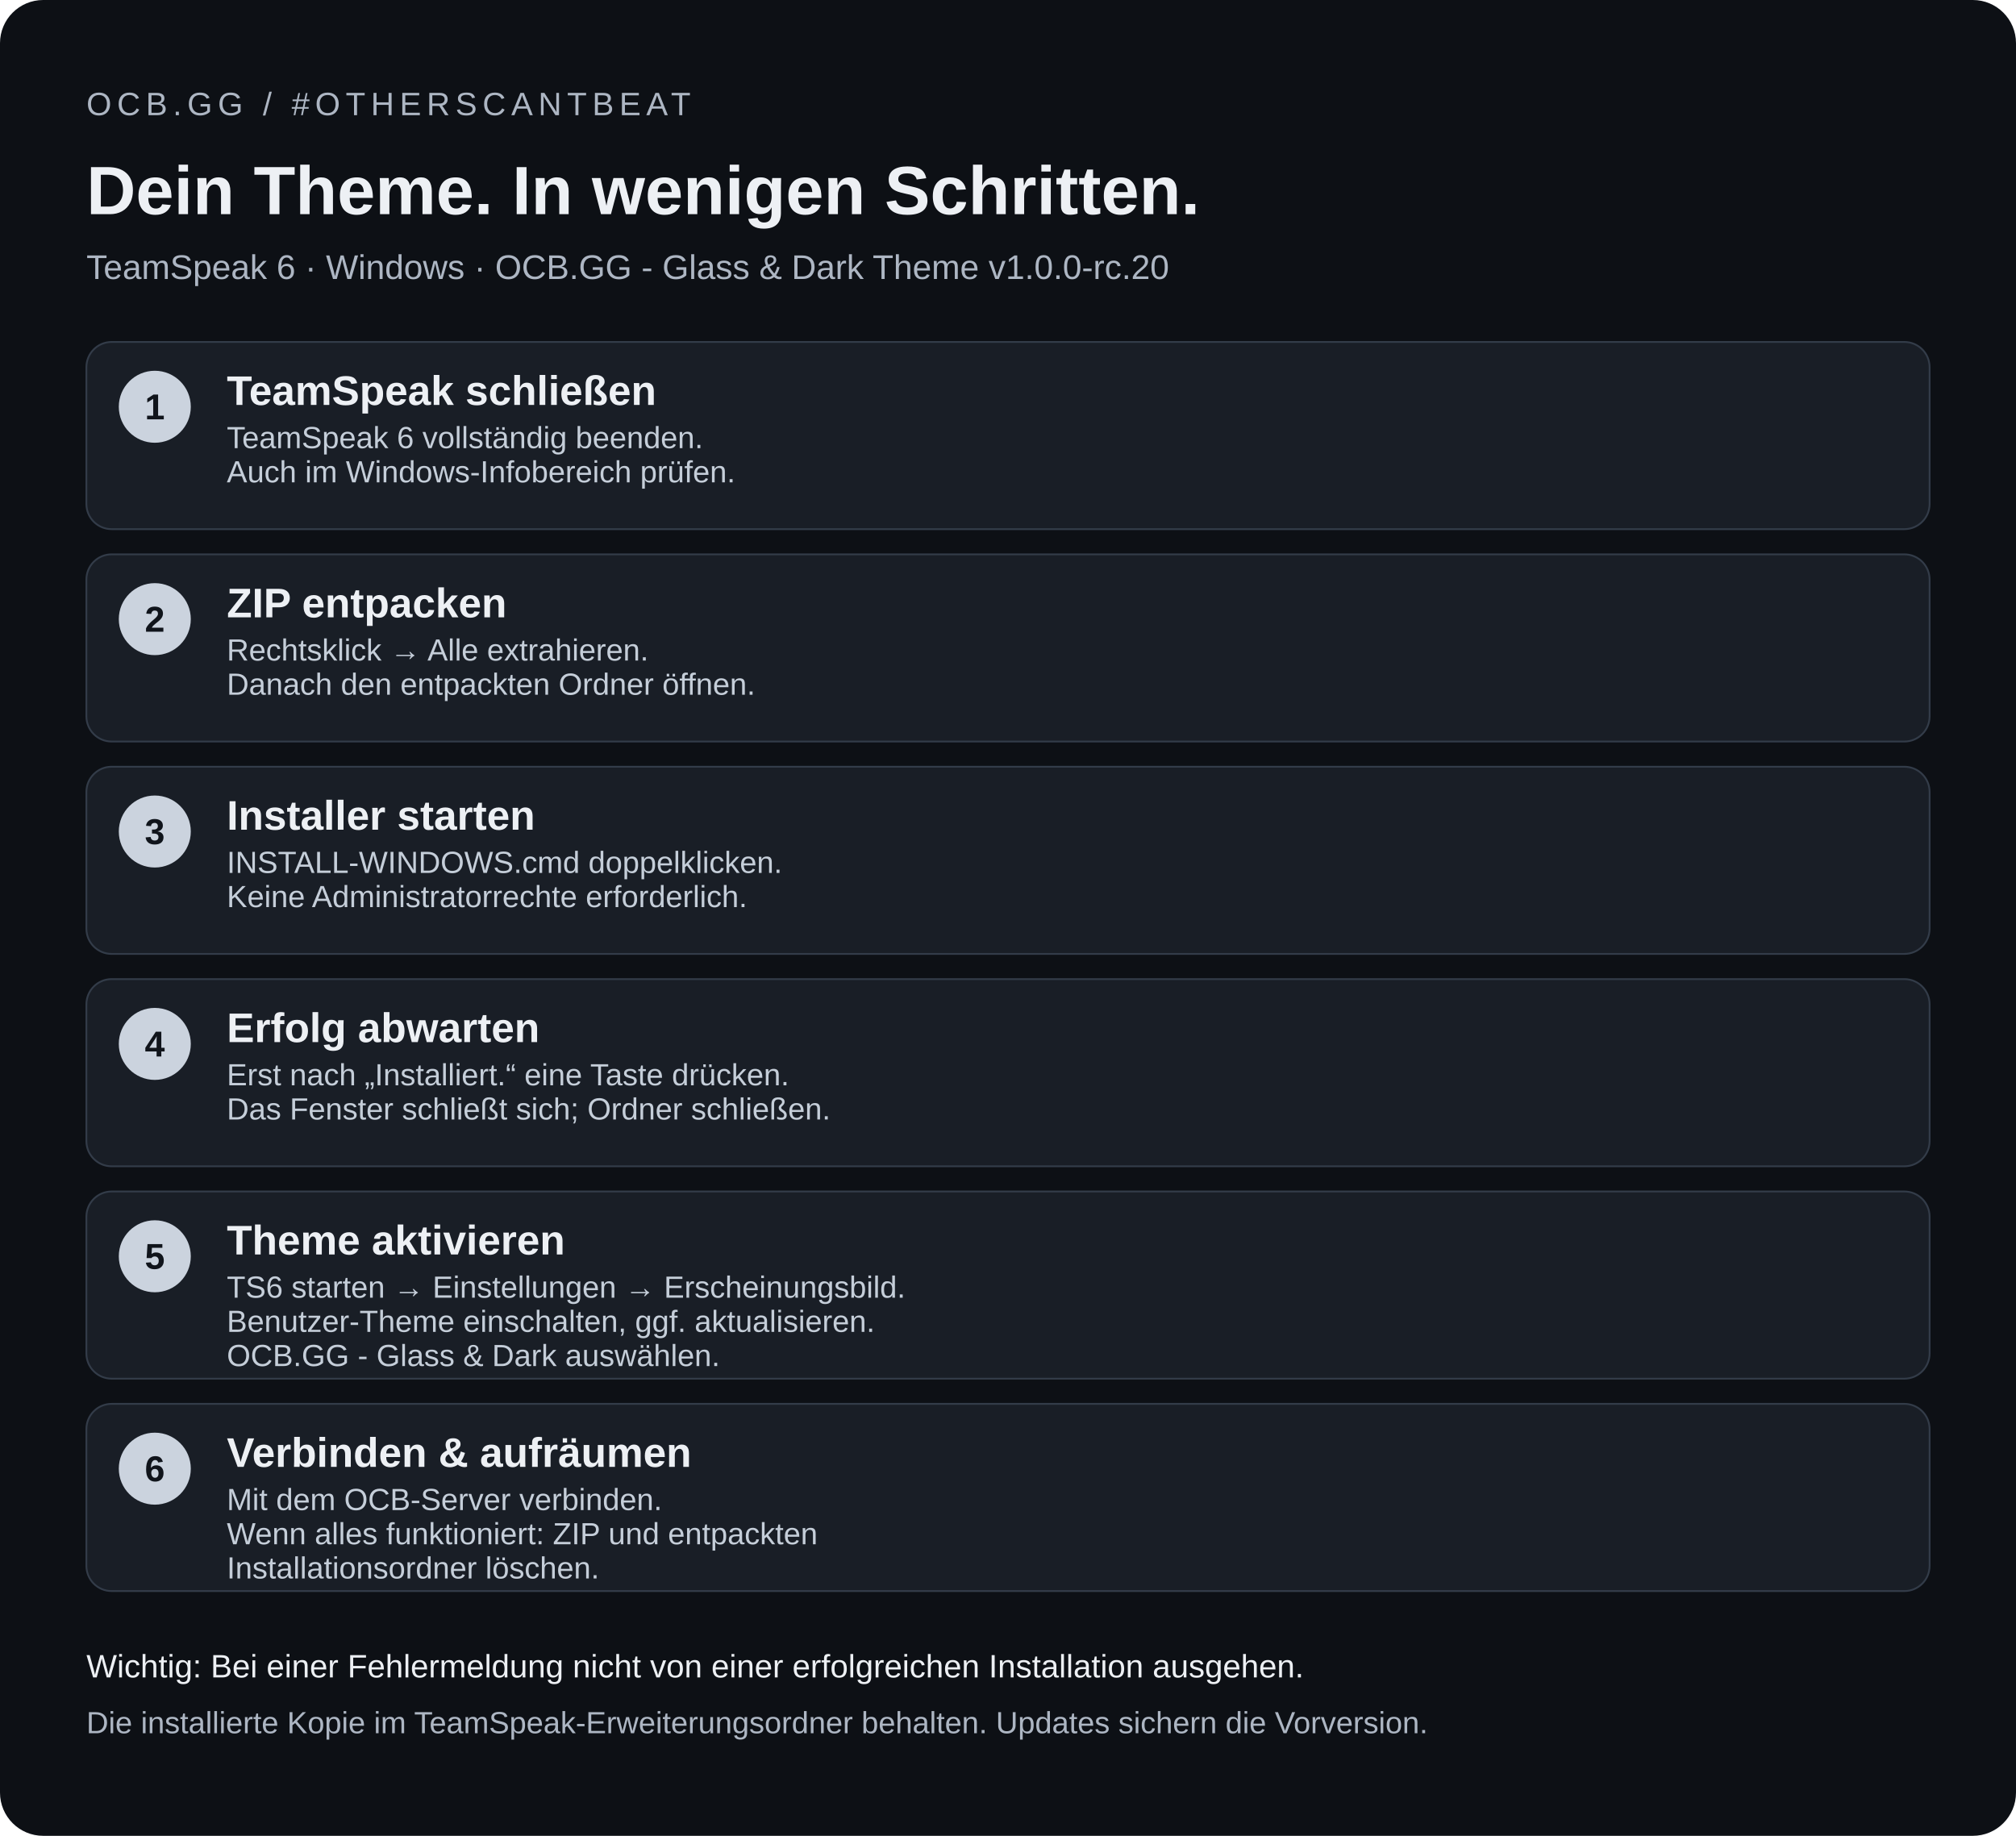
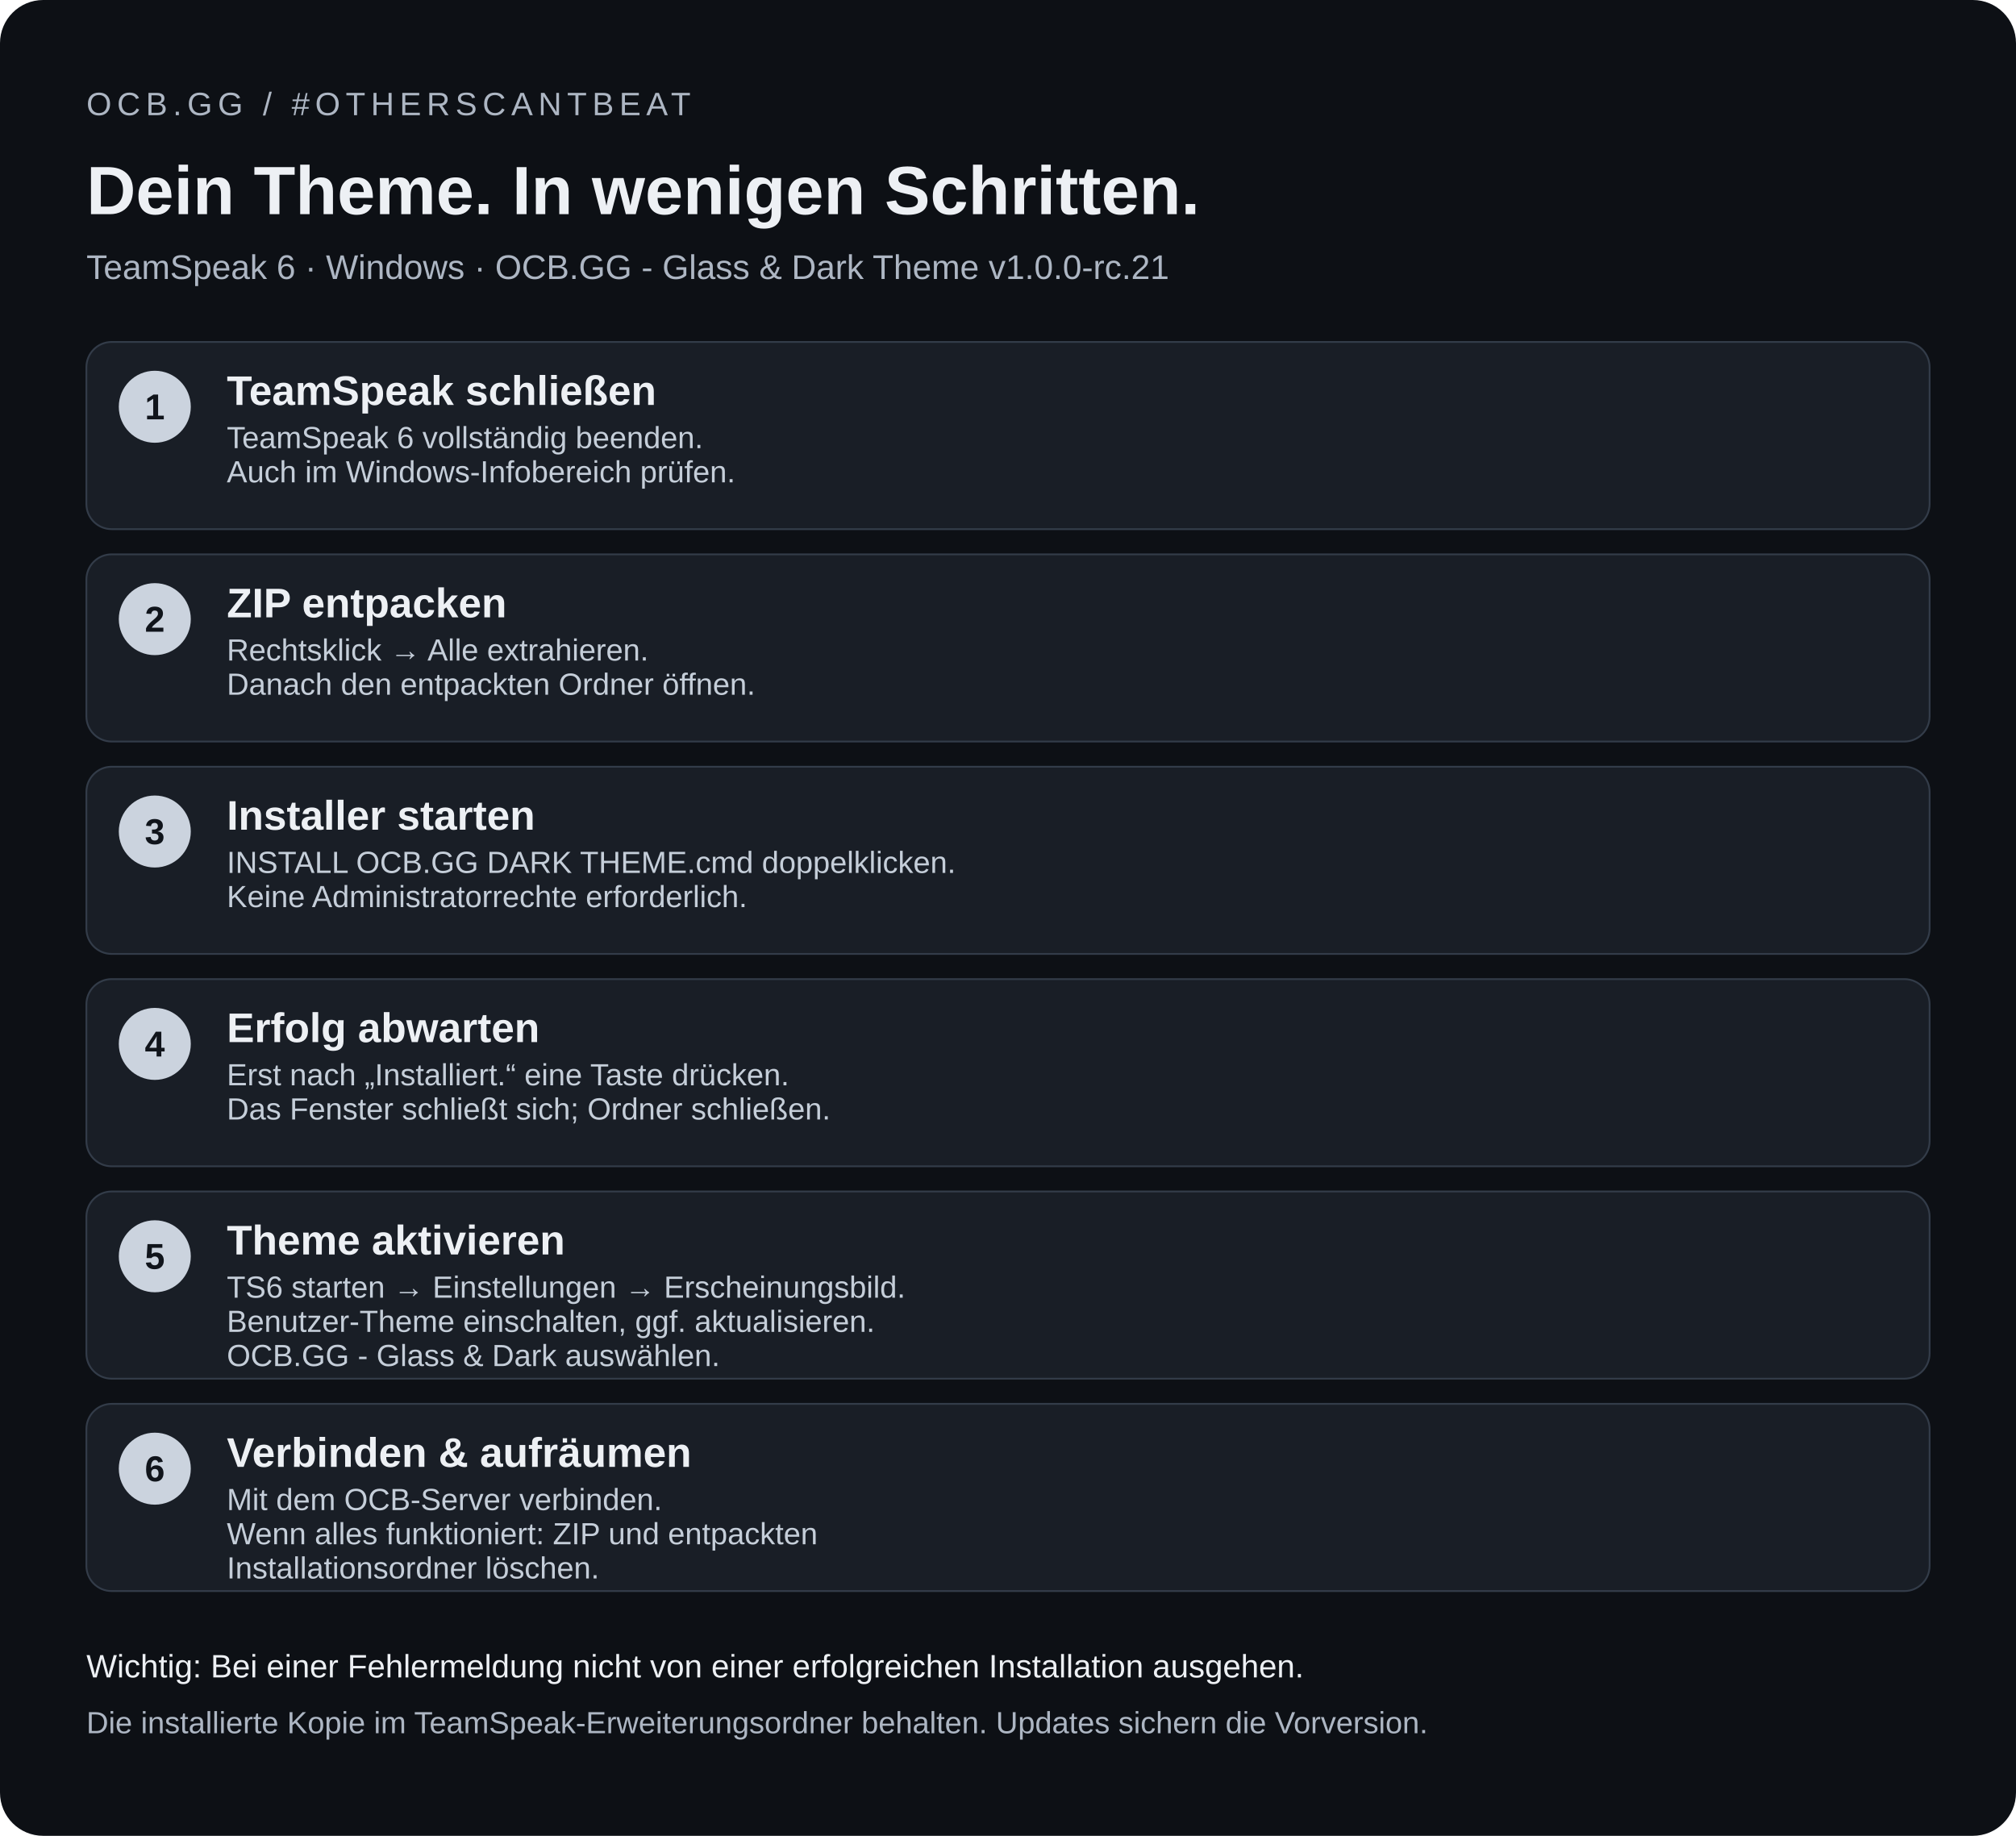
<svg xmlns="http://www.w3.org/2000/svg" width="1120" height="1020" viewBox="0 0 1120 1020" role="img" aria-labelledby="title desc">
  <rect width="1120" height="1020" rx="24" fill="#0d1015" />
  <g font-family="Segoe UI,Arial,sans-serif" fill="#edf0f4">
    <text x="48" y="64" font-size="18" letter-spacing="3" fill="#adb6c3">OCB.GG / #OTHERSCANTBEAT</text>
    <text x="48" y="119" font-size="38" font-weight="700">Dein Theme. In wenigen Schritten.</text>
-     <text x="48" y="155" font-size="19" fill="#adb6c3">TeamSpeak 6 · Windows · OCB.GG - Glass &amp; Dark Theme v1.0.0-rc.20</text>
+     <text x="48" y="155" font-size="19" fill="#adb6c3">TeamSpeak 6 · Windows · OCB.GG - Glass &amp; Dark Theme v1.0.0-rc.21</text>
    <rect x="48" y="190" width="1024" height="104" rx="14" fill="#191e26" stroke="#333c49" />
    <circle cx="86" cy="226" r="20" fill="#cbd3de" />
    <text x="86" y="233" text-anchor="middle" font-size="20" font-weight="700" fill="#10141b">1</text>
    <text x="126" y="225" font-size="23" font-weight="700">TeamSpeak schließen</text>
    <text x="126" y="249" font-size="17" fill="#c5ced9">TeamSpeak 6 vollständig beenden.</text>
    <text x="126" y="268" font-size="17" fill="#c5ced9">Auch im Windows-Infobereich prüfen.</text>
    <rect x="48" y="308" width="1024" height="104" rx="14" fill="#191e26" stroke="#333c49" />
    <circle cx="86" cy="344" r="20" fill="#cbd3de" />
    <text x="86" y="351" text-anchor="middle" font-size="20" font-weight="700" fill="#10141b">2</text>
    <text x="126" y="343" font-size="23" font-weight="700">ZIP entpacken</text>
    <text x="126" y="367" font-size="17" fill="#c5ced9">Rechtsklick → Alle extrahieren.</text>
    <text x="126" y="386" font-size="17" fill="#c5ced9">Danach den entpackten Ordner öffnen.</text>
    <rect x="48" y="426" width="1024" height="104" rx="14" fill="#191e26" stroke="#333c49" />
    <circle cx="86" cy="462" r="20" fill="#cbd3de" />
    <text x="86" y="469" text-anchor="middle" font-size="20" font-weight="700" fill="#10141b">3</text>
    <text x="126" y="461" font-size="23" font-weight="700">Installer starten</text>
-     <text x="126" y="485" font-size="17" fill="#c5ced9">INSTALL-WINDOWS.cmd doppelklicken.</text>
+     <text x="126" y="485" font-size="17" fill="#c5ced9">INSTALL OCB.GG DARK THEME.cmd doppelklicken.</text>
    <text x="126" y="504" font-size="17" fill="#c5ced9">Keine Administratorrechte erforderlich.</text>
    <rect x="48" y="544" width="1024" height="104" rx="14" fill="#191e26" stroke="#333c49" />
    <circle cx="86" cy="580" r="20" fill="#cbd3de" />
    <text x="86" y="587" text-anchor="middle" font-size="20" font-weight="700" fill="#10141b">4</text>
    <text x="126" y="579" font-size="23" font-weight="700">Erfolg abwarten</text>
    <text x="126" y="603" font-size="17" fill="#c5ced9">Erst nach „Installiert.“ eine Taste drücken.</text>
    <text x="126" y="622" font-size="17" fill="#c5ced9">Das Fenster schließt sich; Ordner schließen.</text>
    <rect x="48" y="662" width="1024" height="104" rx="14" fill="#191e26" stroke="#333c49" />
    <circle cx="86" cy="698" r="20" fill="#cbd3de" />
    <text x="86" y="705" text-anchor="middle" font-size="20" font-weight="700" fill="#10141b">5</text>
    <text x="126" y="697" font-size="23" font-weight="700">Theme aktivieren</text>
    <text x="126" y="721" font-size="17" fill="#c5ced9">TS6 starten → Einstellungen → Erscheinungsbild.</text>
    <text x="126" y="740" font-size="17" fill="#c5ced9">Benutzer-Theme einschalten, ggf. aktualisieren.</text>
    <text x="126" y="759" font-size="17" fill="#c5ced9">OCB.GG - Glass &amp; Dark auswählen.</text>
    <rect x="48" y="780" width="1024" height="104" rx="14" fill="#191e26" stroke="#333c49" />
    <circle cx="86" cy="816" r="20" fill="#cbd3de" />
    <text x="86" y="823" text-anchor="middle" font-size="20" font-weight="700" fill="#10141b">6</text>
    <text x="126" y="815" font-size="23" font-weight="700">Verbinden &amp; aufräumen</text>
    <text x="126" y="839" font-size="17" fill="#c5ced9">Mit dem OCB-Server verbinden.</text>
    <text x="126" y="858" font-size="17" fill="#c5ced9">Wenn alles funktioniert: ZIP und entpackten</text>
    <text x="126" y="877" font-size="17" fill="#c5ced9">Installationsordner löschen.</text>
    <text x="48" y="932" font-size="18" fill="#edf0f4">Wichtig: Bei einer Fehlermeldung nicht von einer erfolgreichen Installation ausgehen.</text>
    <text x="48" y="963" font-size="17" fill="#adb6c3">Die installierte Kopie im TeamSpeak-Erweiterungsordner behalten. Updates sichern die Vorversion.</text>
  </g>
</svg>
